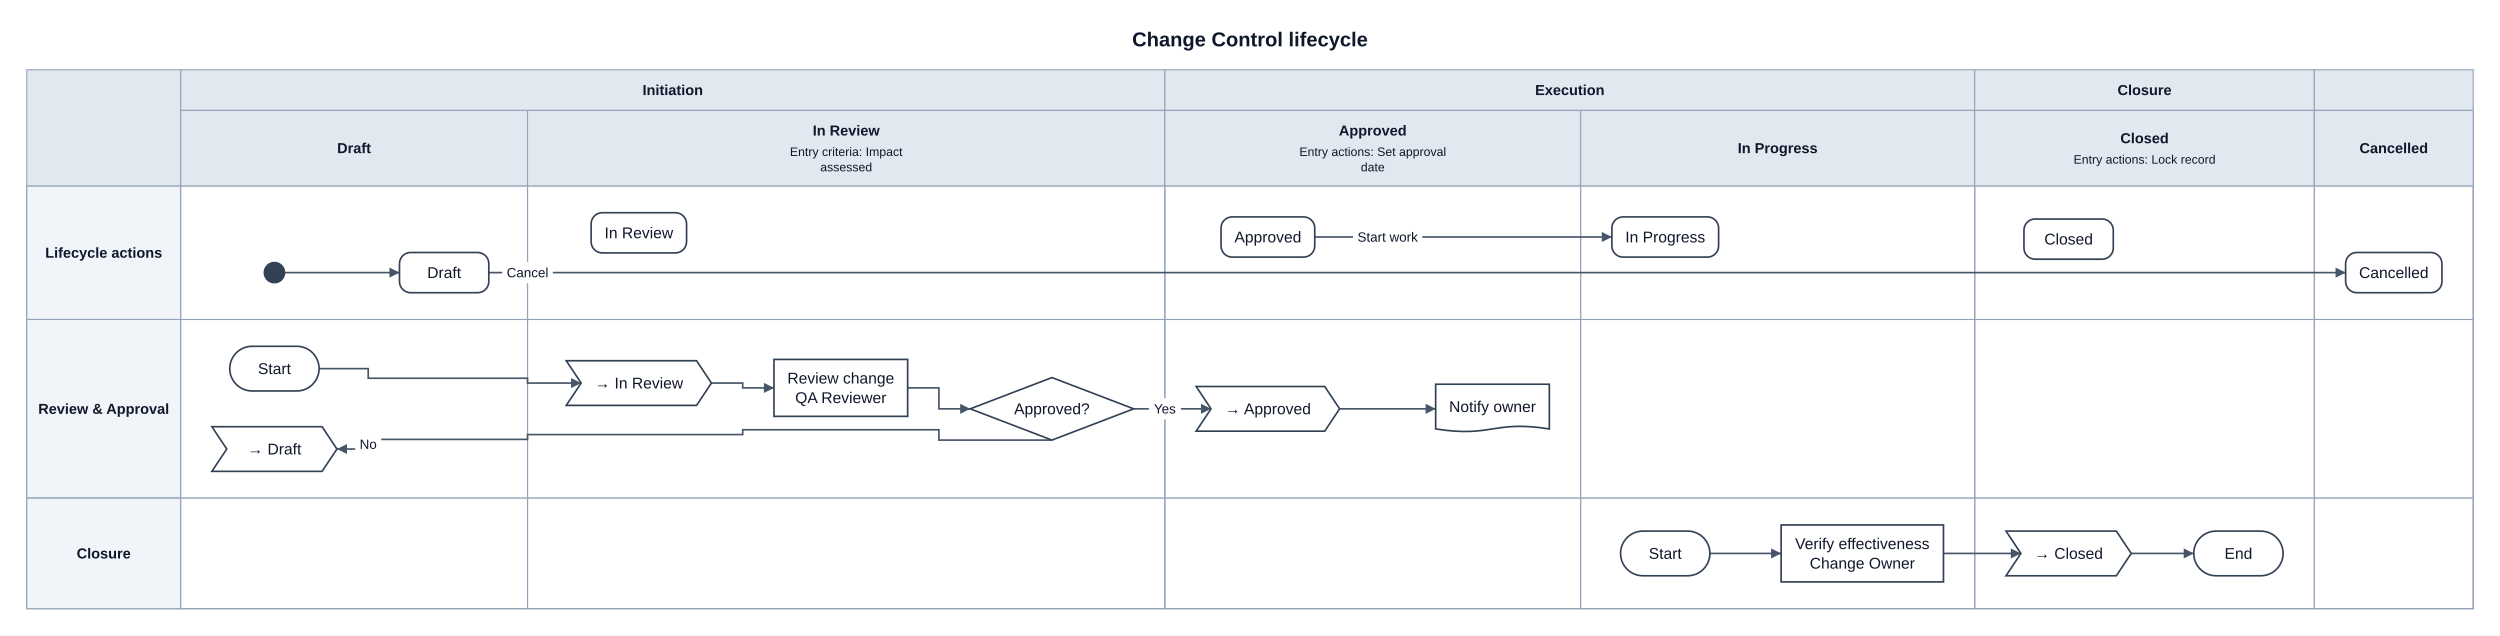
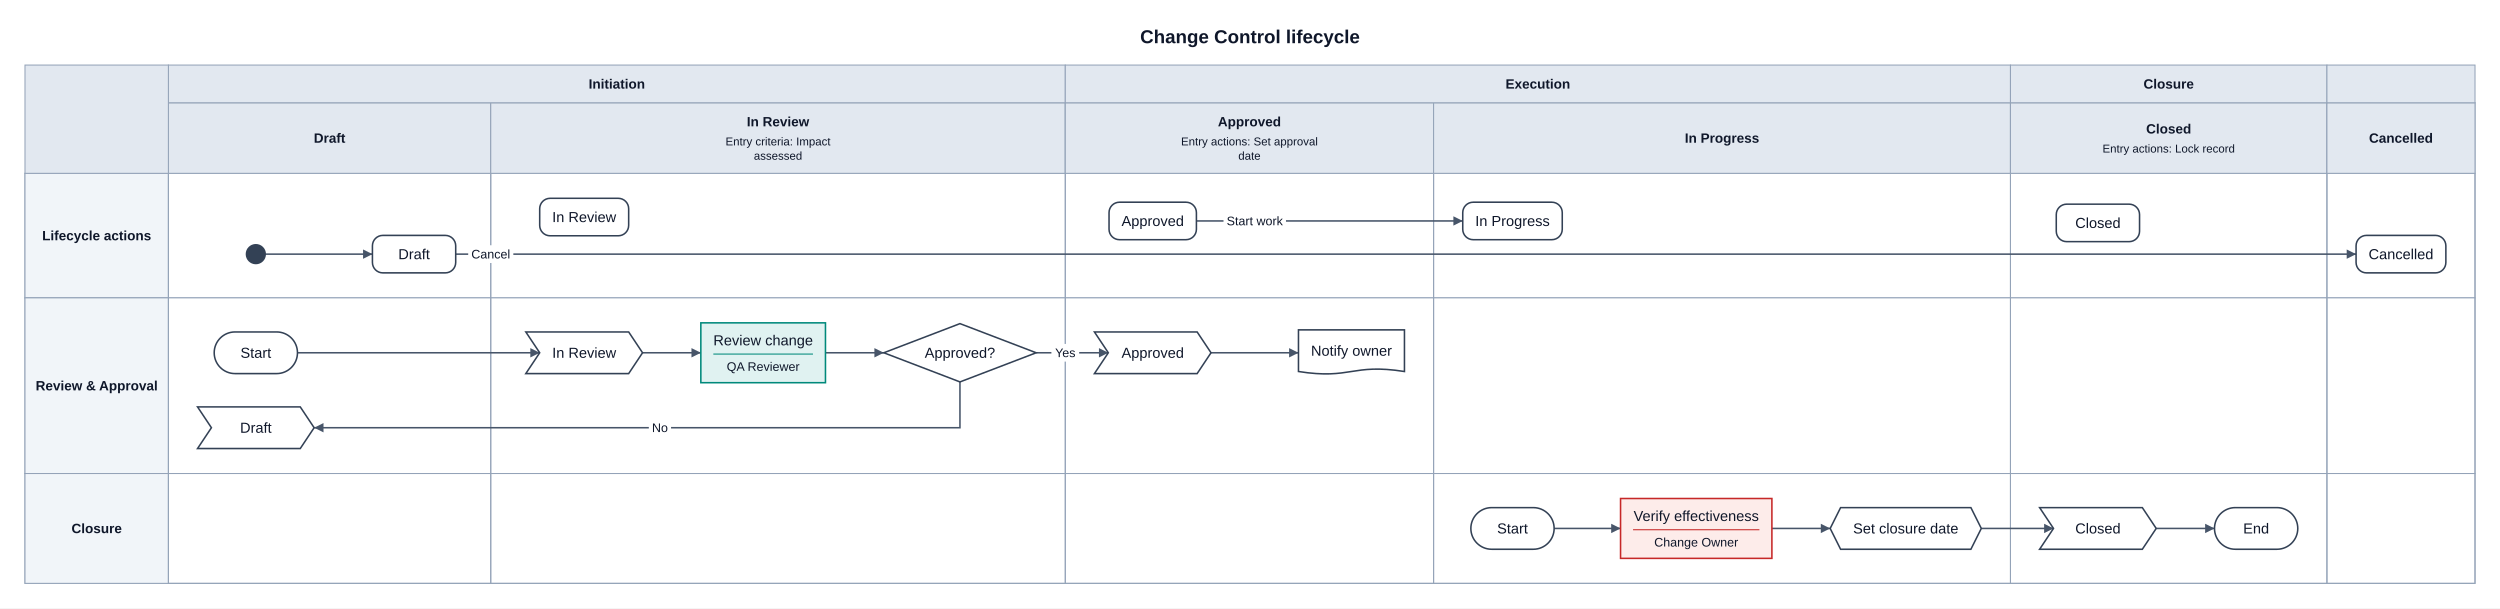
- <svg xmlns="http://www.w3.org/2000/svg" version="1.1" width="2238.9" height="569.13" viewBox="0 0 2238.9 569.13" class="jtd jtd-lifecycle">
+ <svg xmlns="http://www.w3.org/2000/svg" version="1.1" width="2401.56" height="584.38" viewBox="0 0 2401.56 584.38" class="jtd jtd-lifecycle">
  <defs>
    <marker id="jtd-arrow" viewBox="0 0 10 10" refX="10" refY="5" markerWidth="9" markerHeight="9" markerUnits="userSpaceOnUse" orient="auto">
      <path d="M0 0L10 5L0 10Z" fill="#475569" />
    </marker>
  </defs>
-   <rect width="2238.9" height="569.13" fill="#ffffff" />
+   <rect width="2401.56" height="584.38" fill="#ffffff" />
  <g font-family="Arial, 'Liberation Sans', Helvetica, sans-serif" font-size="14" fill="#0f172a" style="font-kerning:none;font-variant-ligatures:none">
-     <text x="1119.45" y="41.49" text-anchor="middle" font-size="18" font-weight="bold" class="jtd-title">Change Control lifecycle</text>
+     <text x="1200.78" y="41.49" text-anchor="middle" font-size="18" font-weight="bold" class="jtd-title">Change Control lifecycle</text>
    <g transform="translate(24 62.5)">
      <g id="l-lifecycle:actions" class="jtd-lane">
-         <rect x="0" y="104" width="2190.9" height="119.63" fill="#ffffff" stroke="#94a3b8" stroke-width="1" />
+         <rect x="0" y="104" width="2353.56" height="119.63" fill="#ffffff" stroke="#94a3b8" stroke-width="1" />
        <rect x="0" y="104" width="137.76" height="119.63" fill="#f1f5f9" stroke="#94a3b8" stroke-width="1" />
        <text x="68.88" y="168.32" text-anchor="middle" font-size="13" font-weight="bold">Lifecycle actions</text>
      </g>
      <g id="l-review" class="jtd-lane">
-         <rect x="0" y="223.63" width="2190.9" height="160" fill="#ffffff" stroke="#94a3b8" stroke-width="1" />
-         <rect x="0" y="223.63" width="137.76" height="160" fill="#f1f5f9" stroke="#94a3b8" stroke-width="1" />
-         <text x="68.88" y="308.13" text-anchor="middle" font-size="13" font-weight="bold">Review &amp; Approval</text>
+         <rect x="0" y="223.63" width="2353.56" height="168.75" fill="#ffffff" stroke="#94a3b8" stroke-width="1" />
+         <rect x="0" y="223.63" width="137.76" height="168.75" fill="#f1f5f9" stroke="#94a3b8" stroke-width="1" />
+         <text x="68.88" y="312.51" text-anchor="middle" font-size="13" font-weight="bold">Review &amp; Approval</text>
      </g>
      <g id="l-closure" class="jtd-lane">
-         <rect x="0" y="383.63" width="2190.9" height="99" fill="#ffffff" stroke="#94a3b8" stroke-width="1" />
-         <rect x="0" y="383.63" width="137.76" height="99" fill="#f1f5f9" stroke="#94a3b8" stroke-width="1" />
-         <text x="68.88" y="437.63" text-anchor="middle" font-size="13" font-weight="bold">Closure</text>
+         <rect x="0" y="392.38" width="2353.56" height="105.5" fill="#ffffff" stroke="#94a3b8" stroke-width="1" />
+         <rect x="0" y="392.38" width="137.76" height="105.5" fill="#f1f5f9" stroke="#94a3b8" stroke-width="1" />
+         <text x="68.88" y="449.63" text-anchor="middle" font-size="13" font-weight="bold">Closure</text>
      </g>
      <g id="p-draft" class="jtd-phase">
-         <rect x="137.76" y="36.25" width="310.68" height="446.38" fill="none" stroke="#94a3b8" stroke-width="1" />
-         <rect x="137.76" y="36.25" width="310.68" height="67.75" fill="#e2e8f0" stroke="#94a3b8" stroke-width="1" />
-         <text x="293.09" y="74.63" text-anchor="middle" font-size="13" font-weight="bold">Draft</text>
+         <rect x="137.76" y="36.25" width="309.68" height="461.63" fill="none" stroke="#94a3b8" stroke-width="1" />
+         <rect x="137.76" y="36.25" width="309.68" height="67.75" fill="#e2e8f0" stroke="#94a3b8" stroke-width="1" />
+         <text x="292.59" y="74.63" text-anchor="middle" font-size="13" font-weight="bold">Draft</text>
      </g>
      <g id="p-in_review" class="jtd-phase">
-         <rect x="448.43" y="36.25" width="570.79" height="446.38" fill="none" stroke="#94a3b8" stroke-width="1" />
-         <rect x="448.43" y="36.25" width="570.79" height="67.75" fill="#e2e8f0" stroke="#94a3b8" stroke-width="1" />
-         <text x="733.83" y="58.88" text-anchor="middle" font-size="13" font-weight="bold">In Review</text>
-         <text x="733.83" y="77.19" text-anchor="middle" font-size="11" class="jtd-detail">Entry criteria: Impact</text>
-         <text x="733.83" y="90.94" text-anchor="middle" font-size="11" class="jtd-detail">assessed</text>
+         <rect x="447.43" y="36.25" width="551.9" height="461.63" fill="none" stroke="#94a3b8" stroke-width="1" />
+         <rect x="447.43" y="36.25" width="551.9" height="67.75" fill="#e2e8f0" stroke="#94a3b8" stroke-width="1" />
+         <text x="723.38" y="58.88" text-anchor="middle" font-size="13" font-weight="bold">In Review</text>
+         <text x="723.38" y="77.19" text-anchor="middle" font-size="11" class="jtd-detail">Entry criteria: Impact</text>
+         <text x="723.38" y="90.94" text-anchor="middle" font-size="11" class="jtd-detail">assessed</text>
      </g>
      <g id="p-approved" class="jtd-phase">
-         <rect x="1019.22" y="36.25" width="372.31" height="446.38" fill="none" stroke="#94a3b8" stroke-width="1" />
-         <rect x="1019.22" y="36.25" width="372.31" height="67.75" fill="#e2e8f0" stroke="#94a3b8" stroke-width="1" />
-         <text x="1205.38" y="58.88" text-anchor="middle" font-size="13" font-weight="bold">Approved</text>
-         <text x="1205.38" y="77.19" text-anchor="middle" font-size="11" class="jtd-detail">Entry actions: Set approval</text>
-         <text x="1205.38" y="90.94" text-anchor="middle" font-size="11" class="jtd-detail">date</text>
+         <rect x="999.33" y="36.25" width="353.82" height="461.63" fill="none" stroke="#94a3b8" stroke-width="1" />
+         <rect x="999.33" y="36.25" width="353.82" height="67.75" fill="#e2e8f0" stroke="#94a3b8" stroke-width="1" />
+         <text x="1176.24" y="58.88" text-anchor="middle" font-size="13" font-weight="bold">Approved</text>
+         <text x="1176.24" y="77.19" text-anchor="middle" font-size="11" class="jtd-detail">Entry actions: Set approval</text>
+         <text x="1176.24" y="90.94" text-anchor="middle" font-size="11" class="jtd-detail">date</text>
      </g>
      <g id="p-in_progress" class="jtd-phase">
-         <rect x="1391.53" y="36.25" width="352.97" height="446.38" fill="none" stroke="#94a3b8" stroke-width="1" />
-         <rect x="1391.53" y="36.25" width="352.97" height="67.75" fill="#e2e8f0" stroke="#94a3b8" stroke-width="1" />
-         <text x="1568.01" y="74.63" text-anchor="middle" font-size="13" font-weight="bold">In Progress</text>
+         <rect x="1353.15" y="36.25" width="554.14" height="461.63" fill="none" stroke="#94a3b8" stroke-width="1" />
+         <rect x="1353.15" y="36.25" width="554.14" height="67.75" fill="#e2e8f0" stroke="#94a3b8" stroke-width="1" />
+         <text x="1630.22" y="74.63" text-anchor="middle" font-size="13" font-weight="bold">In Progress</text>
      </g>
      <g id="p-closed" class="jtd-phase">
-         <rect x="1744.5" y="36.25" width="304.14" height="446.38" fill="none" stroke="#94a3b8" stroke-width="1" />
-         <rect x="1744.5" y="36.25" width="304.14" height="67.75" fill="#e2e8f0" stroke="#94a3b8" stroke-width="1" />
-         <text x="1896.57" y="65.76" text-anchor="middle" font-size="13" font-weight="bold">Closed</text>
-         <text x="1896.57" y="84.06" text-anchor="middle" font-size="11" class="jtd-detail">Entry actions: Lock record</text>
+         <rect x="1907.3" y="36.25" width="304" height="461.63" fill="none" stroke="#94a3b8" stroke-width="1" />
+         <rect x="1907.3" y="36.25" width="304" height="67.75" fill="#e2e8f0" stroke="#94a3b8" stroke-width="1" />
+         <text x="2059.3" y="65.76" text-anchor="middle" font-size="13" font-weight="bold">Closed</text>
+         <text x="2059.3" y="84.06" text-anchor="middle" font-size="11" class="jtd-detail">Entry actions: Lock record</text>
      </g>
      <g id="p-cancelled" class="jtd-phase">
-         <rect x="2048.64" y="36.25" width="142.26" height="446.38" fill="none" stroke="#94a3b8" stroke-width="1" />
-         <rect x="2048.64" y="36.25" width="142.26" height="67.75" fill="#e2e8f0" stroke="#94a3b8" stroke-width="1" />
-         <text x="2119.77" y="74.63" text-anchor="middle" font-size="13" font-weight="bold">Cancelled</text>
+         <rect x="2211.3" y="36.25" width="142.26" height="461.63" fill="none" stroke="#94a3b8" stroke-width="1" />
+         <rect x="2211.3" y="36.25" width="142.26" height="67.75" fill="#e2e8f0" stroke="#94a3b8" stroke-width="1" />
+         <text x="2282.43" y="74.63" text-anchor="middle" font-size="13" font-weight="bold">Cancelled</text>
      </g>
      <g id="pg-initiation" class="jtd-phaseGroup">
-         <rect x="137.76" y="0" width="881.47" height="36.25" fill="#e2e8f0" stroke="#94a3b8" stroke-width="1" />
-         <text x="578.49" y="22.63" text-anchor="middle" font-size="13" font-weight="bold">Initiation</text>
+         <rect x="137.76" y="0" width="861.58" height="36.25" fill="#e2e8f0" stroke="#94a3b8" stroke-width="1" />
+         <text x="568.54" y="22.63" text-anchor="middle" font-size="13" font-weight="bold">Initiation</text>
      </g>
      <g id="pg-execution" class="jtd-phaseGroup">
-         <rect x="1019.22" y="0" width="725.28" height="36.25" fill="#e2e8f0" stroke="#94a3b8" stroke-width="1" />
-         <text x="1381.86" y="22.63" text-anchor="middle" font-size="13" font-weight="bold">Execution</text>
+         <rect x="999.33" y="0" width="907.96" height="36.25" fill="#e2e8f0" stroke="#94a3b8" stroke-width="1" />
+         <text x="1453.31" y="22.63" text-anchor="middle" font-size="13" font-weight="bold">Execution</text>
      </g>
      <g id="pg-closure" class="jtd-phaseGroup">
-         <rect x="1744.5" y="0" width="304.14" height="36.25" fill="#e2e8f0" stroke="#94a3b8" stroke-width="1" />
-         <text x="1896.57" y="22.63" text-anchor="middle" font-size="13" font-weight="bold">Closure</text>
-       </g>
-       <rect x="2048.64" y="0" width="142.26" height="36.25" fill="#e2e8f0" stroke="#94a3b8" stroke-width="1" />
+         <rect x="1907.3" y="0" width="304" height="36.25" fill="#e2e8f0" stroke="#94a3b8" stroke-width="1" />
+         <text x="2059.3" y="22.63" text-anchor="middle" font-size="13" font-weight="bold">Closure</text>
+       </g>
+       <rect x="2211.3" y="0" width="142.26" height="36.25" fill="#e2e8f0" stroke="#94a3b8" stroke-width="1" />
      <rect x="0" y="0" width="137.76" height="104" fill="#e2e8f0" stroke="#94a3b8" stroke-width="1" />
      <g id="e-state:start:link" class="jtd-edge">
        <path d="M230.76 181.63L333.76 181.63" fill="none" stroke="#475569" stroke-width="1.5" marker-end="url(#jtd-arrow)" />
      </g>
      <g id="e-action:draft:0" class="jtd-edge">
-         <path d="M413.76 181.63L2076.64 181.63" fill="none" stroke="#475569" stroke-width="1.5" marker-end="url(#jtd-arrow)" />
-         <rect x="425.76" y="172.13" width="45.35" height="19" rx="3" fill="#ffffff" />
-         <text x="448.43" y="185.79" text-anchor="middle" font-size="12">Cancel</text>
+         <path d="M413.76 181.63L2239.3 181.63" fill="none" stroke="#475569" stroke-width="1.5" marker-end="url(#jtd-arrow)" />
+         <rect x="425.76" y="173.13" width="43.35" height="17" rx="2" fill="#ffffff" />
+         <text x="447.43" y="185.79" text-anchor="middle" font-size="12">Cancel</text>
      </g>
      <g id="e-action:approved:0" class="jtd-edge">
-         <path d="M1153.43 149.75L1419.53 149.75" fill="none" stroke="#475569" stroke-width="1.5" marker-end="url(#jtd-arrow)" />
-         <rect x="1187.71" y="140.25" width="62.01" height="19" rx="3" fill="#ffffff" />
-         <text x="1218.72" y="153.91" text-anchor="middle" font-size="12">Start work</text>
+         <path d="M1125.3 149.75L1381.15 149.75" fill="none" stroke="#475569" stroke-width="1.5" marker-end="url(#jtd-arrow)" />
+         <rect x="1151.33" y="141.25" width="60.01" height="17" rx="2" fill="#ffffff" />
+         <text x="1181.34" y="153.91" text-anchor="middle" font-size="12">Start work</text>
      </g>
      <g id="e-edge:r_start:0" class="jtd-edge">
-         <path d="M261.76 267.63L305.76 267.63L305.76 276.25L448.43 276.25L448.43 280.56L496.44 280.56" fill="none" stroke="#475569" stroke-width="1.5" marker-end="url(#jtd-arrow)" />
+         <path d="M261.76 276.38L494.44 276.38" fill="none" stroke="#475569" stroke-width="1.5" marker-end="url(#jtd-arrow)" />
      </g>
      <g id="e-edge:r_submit:0" class="jtd-edge">
-         <path d="M613.13 280.56L641.13 280.56L641.13 284.88L669.13 284.88" fill="none" stroke="#475569" stroke-width="1.5" marker-end="url(#jtd-arrow)" />
+         <path d="M593.24 276.38L649.24 276.38" fill="none" stroke="#475569" stroke-width="1.5" marker-end="url(#jtd-arrow)" />
      </g>
      <g id="e-edge:r_review:0" class="jtd-edge">
-         <path d="M788.86 284.88L816.86 284.88L816.86 303.63L844.86 303.63" fill="none" stroke="#475569" stroke-width="1.5" marker-end="url(#jtd-arrow)" />
+         <path d="M768.97 276.38L824.97 276.38" fill="none" stroke="#475569" stroke-width="1.5" marker-end="url(#jtd-arrow)" />
      </g>
      <g id="e-edge:r_ok:0" class="jtd-edge">
-         <path d="M991.22 303.63L1060.56 303.63" fill="none" stroke="#475569" stroke-width="1.5" marker-end="url(#jtd-arrow)" />
-         <rect x="1004.88" y="294.13" width="28.68" height="19" rx="3" fill="#ffffff" />
-         <text x="1019.22" y="307.79" text-anchor="middle" font-size="12">Yes</text>
+         <path d="M971.33 276.38L1040.67 276.38" fill="none" stroke="#475569" stroke-width="1.5" marker-end="url(#jtd-arrow)" />
+         <rect x="985.99" y="267.88" width="26.68" height="17" rx="2" fill="#ffffff" />
+         <text x="999.33" y="280.54" text-anchor="middle" font-size="12">Yes</text>
      </g>
      <g id="e-edge:r_ok:1" class="jtd-edge">
-         <path d="M918.04 331.63L816.86 331.63L816.86 322.38L641.13 322.38L641.13 326.69L448.43 326.69L448.43 331L305.76 331L305.76 339.63L277.76 339.63" fill="none" stroke="#475569" stroke-width="1.5" marker-end="url(#jtd-arrow)" />
-         <rect x="294.09" y="325.81" width="23.34" height="19" rx="3" fill="#ffffff" />
-         <text x="305.76" y="339.47" text-anchor="middle" font-size="12">No</text>
+         <path d="M898.15 304.38L898.15 348.38L277.76 348.38" fill="none" stroke="#475569" stroke-width="1.5" marker-end="url(#jtd-arrow)" />
+         <rect x="599.28" y="339.88" width="21.34" height="17" rx="2" fill="#ffffff" />
+         <text x="609.95" y="352.54" text-anchor="middle" font-size="12">No</text>
      </g>
      <g id="e-edge:r_approve:0" class="jtd-edge">
-         <path d="M1175.71 303.63L1261.72 303.63" fill="none" stroke="#475569" stroke-width="1.5" marker-end="url(#jtd-arrow)" />
+         <path d="M1139.33 276.38L1223.34 276.38" fill="none" stroke="#475569" stroke-width="1.5" marker-end="url(#jtd-arrow)" />
      </g>
      <g id="e-edge:c_start:0" class="jtd-edge">
-         <path d="M1507.32 433.13L1571.11 433.13" fill="none" stroke="#475569" stroke-width="1.5" marker-end="url(#jtd-arrow)" />
+         <path d="M1468.94 445.13L1532.74 445.13" fill="none" stroke="#475569" stroke-width="1.5" marker-end="url(#jtd-arrow)" />
      </g>
      <g id="e-edge:c_verify:0" class="jtd-edge">
-         <path d="M1716.5 433.13L1785.83 433.13" fill="none" stroke="#475569" stroke-width="1.5" marker-end="url(#jtd-arrow)" />
+         <path d="M1678.12 445.13L1734.12 445.13" fill="none" stroke="#475569" stroke-width="1.5" marker-end="url(#jtd-arrow)" />
+       </g>
+       <g id="e-edge:c_fields:0" class="jtd-edge">
+         <path d="M1879.3 445.13L1948.63 445.13" fill="none" stroke="#475569" stroke-width="1.5" marker-end="url(#jtd-arrow)" />
      </g>
      <g id="e-edge:c_close:0" class="jtd-edge">
-         <path d="M1884.64 433.13L1940.64 433.13" fill="none" stroke="#475569" stroke-width="1.5" marker-end="url(#jtd-arrow)" />
+         <path d="M2047.3 445.13L2103.3 445.13" fill="none" stroke="#475569" stroke-width="1.5" marker-end="url(#jtd-arrow)" />
      </g>
      <g id="n-state:start" class="jtd-node jtd-shape-initial" transform="translate(212.76 172.63)">
        <path d="M0 9A9 9 0 1 1 18 9A9 9 0 1 1 0 9Z" fill="#ffffff" stroke="#334155" stroke-width="1.5" />
        <path d="M0 9A9 9 0 1 1 18 9A9 9 0 1 1 0 9Z" fill="#334155" />
      </g>
      <g id="n-state:draft" class="jtd-node jtd-shape-state" transform="translate(333.76 163.63)">
        <path d="M10 0H70A10 10 0 0 1 80 10V26A10 10 0 0 1 70 36H10A10 10 0 0 1 0 26V10A10 10 0 0 1 10 0Z" fill="#ffffff" stroke="#334155" stroke-width="1.5" />
        <text x="40" y="22.85" text-anchor="middle">Draft</text>
      </g>
-       <g id="n-state:in_review" class="jtd-node jtd-shape-state" transform="translate(505.39 128)">
+       <g id="n-state:in_review" class="jtd-node jtd-shape-state" transform="translate(494.44 128)">
        <path d="M10 0H75.47A10 10 0 0 1 85.47 10V26A10 10 0 0 1 75.47 36H10A10 10 0 0 1 0 26V10A10 10 0 0 1 10 0Z" fill="#ffffff" stroke="#334155" stroke-width="1.5" />
        <text x="42.73" y="22.85" text-anchor="middle">In Review</text>
      </g>
-       <g id="n-state:approved" class="jtd-node jtd-shape-state" transform="translate(1069.5 131.75)">
+       <g id="n-state:approved" class="jtd-node jtd-shape-state" transform="translate(1041.37 131.75)">
        <path d="M10 0H73.93A10 10 0 0 1 83.93 10V26A10 10 0 0 1 73.93 36H10A10 10 0 0 1 0 26V10A10 10 0 0 1 10 0Z" fill="#ffffff" stroke="#334155" stroke-width="1.5" />
        <text x="41.97" y="22.85" text-anchor="middle">Approved</text>
      </g>
-       <g id="n-state:in_progress" class="jtd-node jtd-shape-state" transform="translate(1419.53 131.75)">
+       <g id="n-state:in_progress" class="jtd-node jtd-shape-state" transform="translate(1381.15 131.75)">
        <path d="M10 0H85.59A10 10 0 0 1 95.59 10V26A10 10 0 0 1 85.59 36H10A10 10 0 0 1 0 26V10A10 10 0 0 1 10 0Z" fill="#ffffff" stroke="#334155" stroke-width="1.5" />
        <text x="47.79" y="22.85" text-anchor="middle">In Progress</text>
      </g>
-       <g id="n-state:closed" class="jtd-node jtd-shape-state" transform="translate(1788.57 133.63)">
+       <g id="n-state:closed" class="jtd-node jtd-shape-state" transform="translate(1951.3 133.63)">
        <path d="M10 0H70A10 10 0 0 1 80 10V26A10 10 0 0 1 70 36H10A10 10 0 0 1 0 26V10A10 10 0 0 1 10 0Z" fill="#ffffff" stroke="#334155" stroke-width="1.5" />
        <text x="40" y="22.85" text-anchor="middle">Closed</text>
      </g>
-       <g id="n-state:cancelled" class="jtd-node jtd-shape-state" transform="translate(2076.64 163.63)">
+       <g id="n-state:cancelled" class="jtd-node jtd-shape-state" transform="translate(2239.3 163.63)">
        <path d="M10 0H76.26A10 10 0 0 1 86.26 10V26A10 10 0 0 1 76.26 36H10A10 10 0 0 1 0 26V10A10 10 0 0 1 10 0Z" fill="#ffffff" stroke="#334155" stroke-width="1.5" />
        <text x="43.13" y="22.85" text-anchor="middle">Cancelled</text>
      </g>
-       <g id="n-r_start" class="jtd-node jtd-shape-terminator" transform="translate(181.76 247.63)">
+       <g id="n-r_start" class="jtd-node jtd-shape-terminator" transform="translate(181.76 256.38)">
        <path d="M20 0H60A20 20 0 0 1 60 40H20A20 20 0 0 1 20 0Z" fill="#ffffff" stroke="#334155" stroke-width="1.5" />
        <text x="40" y="24.85" text-anchor="middle">Start</text>
      </g>
-       <g id="n-r_submit" class="jtd-node jtd-shape-chevron" transform="translate(483.11 260.56)">
-         <path d="M0 0H116.69L130.03 20L116.69 40H0L13.33 20Z" fill="#ffffff" stroke="#334155" stroke-width="1.5" />
-         <text x="65.01" y="24.85" text-anchor="middle">→ In Review</text>
-       </g>
-       <g id="n-r_review" class="jtd-node jtd-shape-process" transform="translate(669.13 259.38)">
-         <path d="M0 0H119.72V51H0Z" fill="#ffffff" stroke="#334155" stroke-width="1.5" />
+       <g id="n-r_submit" class="jtd-node jtd-shape-chevron" transform="translate(481.11 256.38)">
+         <path d="M0 0H98.8L112.14 20L98.8 40H0L13.33 20Z" fill="#ffffff" stroke="#334155" stroke-width="1.5" />
+         <text x="56.07" y="24.85" text-anchor="middle">In Review</text>
+       </g>
+       <g id="n-r_review" class="jtd-node jtd-shape-process" transform="translate(649.24 247.63)">
+         <path d="M0 0H119.72V57.5H0Z" fill="#e0f2f1" stroke="#00897b" stroke-width="1.5" />
        <text x="59.86" y="21.6" text-anchor="middle">Review change</text>
-         <text x="59.86" y="39.1" text-anchor="middle">QA Reviewer</text>
-       </g>
-       <g id="n-r_ok" class="jtd-node jtd-shape-decision" transform="translate(844.86 275.63)">
+         <path d="M12 30H107.72" fill="none" stroke="#00897b" stroke-width="1" />
+         <text x="59.86" y="46.16" text-anchor="middle" font-size="12">QA Reviewer</text>
+       </g>
+       <g id="n-r_ok" class="jtd-node jtd-shape-decision" transform="translate(824.97 248.38)">
        <path d="M73.18 0L146.37 28L73.18 56L0 28Z" fill="#ffffff" stroke="#334155" stroke-width="1.5" />
        <text x="73.18" y="32.85" text-anchor="middle">Approved?</text>
      </g>
-       <g id="n-r_approve" class="jtd-node jtd-shape-chevron" transform="translate(1047.22 283.63)">
-         <path d="M0 0H115.15L128.49 20L115.15 40H0L13.33 20Z" fill="#ffffff" stroke="#334155" stroke-width="1.5" />
-         <text x="64.24" y="24.85" text-anchor="middle">→ Approved</text>
-       </g>
-       <g id="n-r_notify" class="jtd-node jtd-shape-document" transform="translate(1261.72 281.63)">
+       <g id="n-r_approve" class="jtd-node jtd-shape-chevron" transform="translate(1027.33 256.38)">
+         <path d="M0 0H98.67L112 20L98.67 40H0L13.33 20Z" fill="#ffffff" stroke="#334155" stroke-width="1.5" />
+         <text x="56" y="24.85" text-anchor="middle">Approved</text>
+       </g>
+       <g id="n-r_notify" class="jtd-node jtd-shape-document" transform="translate(1223.34 254.38)">
        <path d="M0 0H101.81V40C50.9 32 50.9 48 0 40Z" fill="#ffffff" stroke="#334155" stroke-width="1.5" />
        <text x="50.9" y="24.85" text-anchor="middle">Notify owner</text>
      </g>
-       <g id="n-r_return" class="jtd-node jtd-shape-chevron" transform="translate(165.76 319.63)">
+       <g id="n-r_return" class="jtd-node jtd-shape-chevron" transform="translate(165.76 328.38)">
        <path d="M0 0H98.67L112 20L98.67 40H0L13.33 20Z" fill="#ffffff" stroke="#334155" stroke-width="1.5" />
-         <text x="56" y="24.85" text-anchor="middle">→ Draft</text>
-       </g>
-       <g id="n-c_start" class="jtd-node jtd-shape-terminator" transform="translate(1427.32 413.13)">
+         <text x="56" y="24.85" text-anchor="middle">Draft</text>
+       </g>
+       <g id="n-c_start" class="jtd-node jtd-shape-terminator" transform="translate(1388.94 425.13)">
        <path d="M20 0H60A20 20 0 0 1 60 40H20A20 20 0 0 1 20 0Z" fill="#ffffff" stroke="#334155" stroke-width="1.5" />
        <text x="40" y="24.85" text-anchor="middle">Start</text>
      </g>
-       <g id="n-c_verify" class="jtd-node jtd-shape-process" transform="translate(1571.11 407.63)">
-         <path d="M0 0H145.39V51H0Z" fill="#ffffff" stroke="#334155" stroke-width="1.5" />
+       <g id="n-c_verify" class="jtd-node jtd-shape-process" transform="translate(1532.74 416.38)">
+         <path d="M0 0H145.39V57.5H0Z" fill="#fdecea" stroke="#c62828" stroke-width="1.5" />
        <text x="72.69" y="21.6" text-anchor="middle">Verify effectiveness</text>
-         <text x="72.69" y="39.1" text-anchor="middle">Change Owner</text>
-       </g>
-       <g id="n-c_close" class="jtd-node jtd-shape-chevron" transform="translate(1772.5 413.13)">
-         <path d="M0 0H98.8L112.14 20L98.8 40H0L13.33 20Z" fill="#ffffff" stroke="#334155" stroke-width="1.5" />
-         <text x="56.07" y="24.85" text-anchor="middle">→ Closed</text>
-       </g>
-       <g id="n-c_end" class="jtd-node jtd-shape-terminator" transform="translate(1940.64 413.13)">
+         <path d="M12 30H133.39" fill="none" stroke="#c62828" stroke-width="1" />
+         <text x="72.69" y="46.16" text-anchor="middle" font-size="12">Change Owner</text>
+       </g>
+       <g id="n-c_fields" class="jtd-node jtd-shape-hexagon" transform="translate(1734.12 425.13)">
+         <path d="M10 0H135.17L145.17 20L135.17 40H10L0 20Z" fill="#ffffff" stroke="#334155" stroke-width="1.5" />
+         <text x="72.59" y="24.85" text-anchor="middle">Set closure date</text>
+       </g>
+       <g id="n-c_close" class="jtd-node jtd-shape-chevron" transform="translate(1935.3 425.13)">
+         <path d="M0 0H98.67L112 20L98.67 40H0L13.33 20Z" fill="#ffffff" stroke="#334155" stroke-width="1.5" />
+         <text x="56" y="24.85" text-anchor="middle">Closed</text>
+       </g>
+       <g id="n-c_end" class="jtd-node jtd-shape-terminator" transform="translate(2103.3 425.13)">
        <path d="M20 0H60A20 20 0 0 1 60 40H20A20 20 0 0 1 20 0Z" fill="#ffffff" stroke="#334155" stroke-width="1.5" />
        <text x="40" y="24.85" text-anchor="middle">End</text>
      </g>
    </g>
  </g>
</svg>
